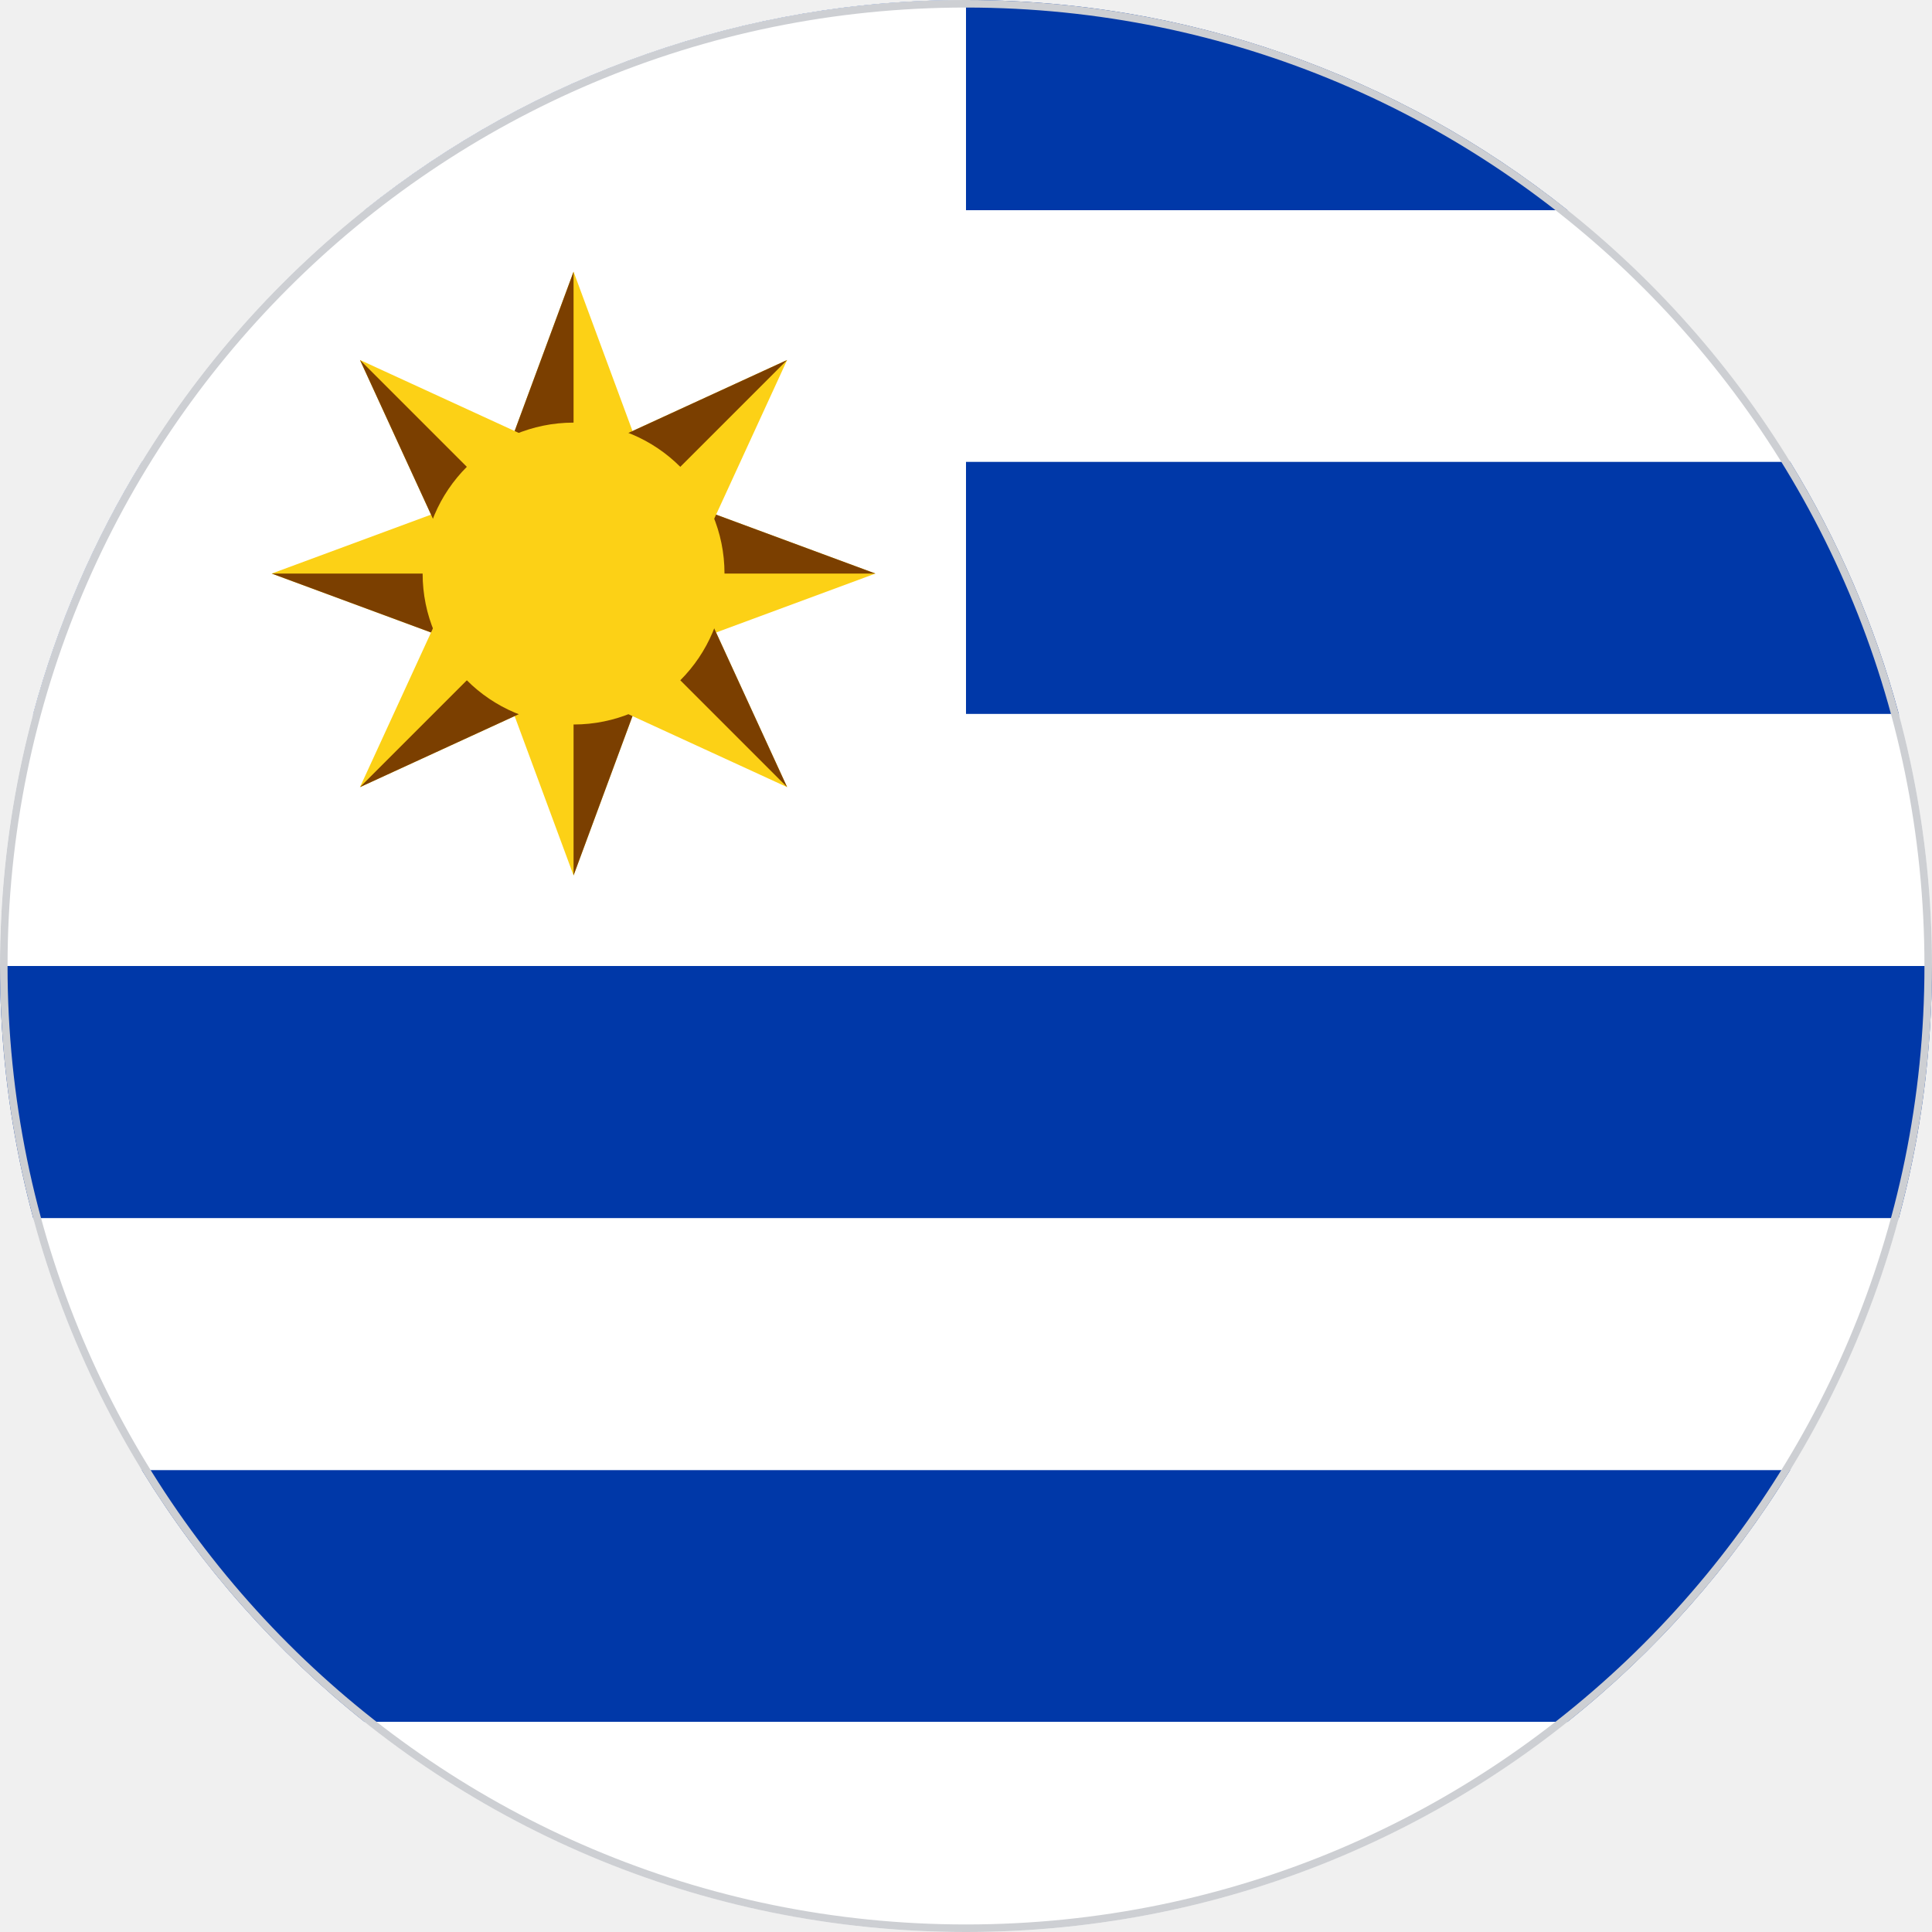
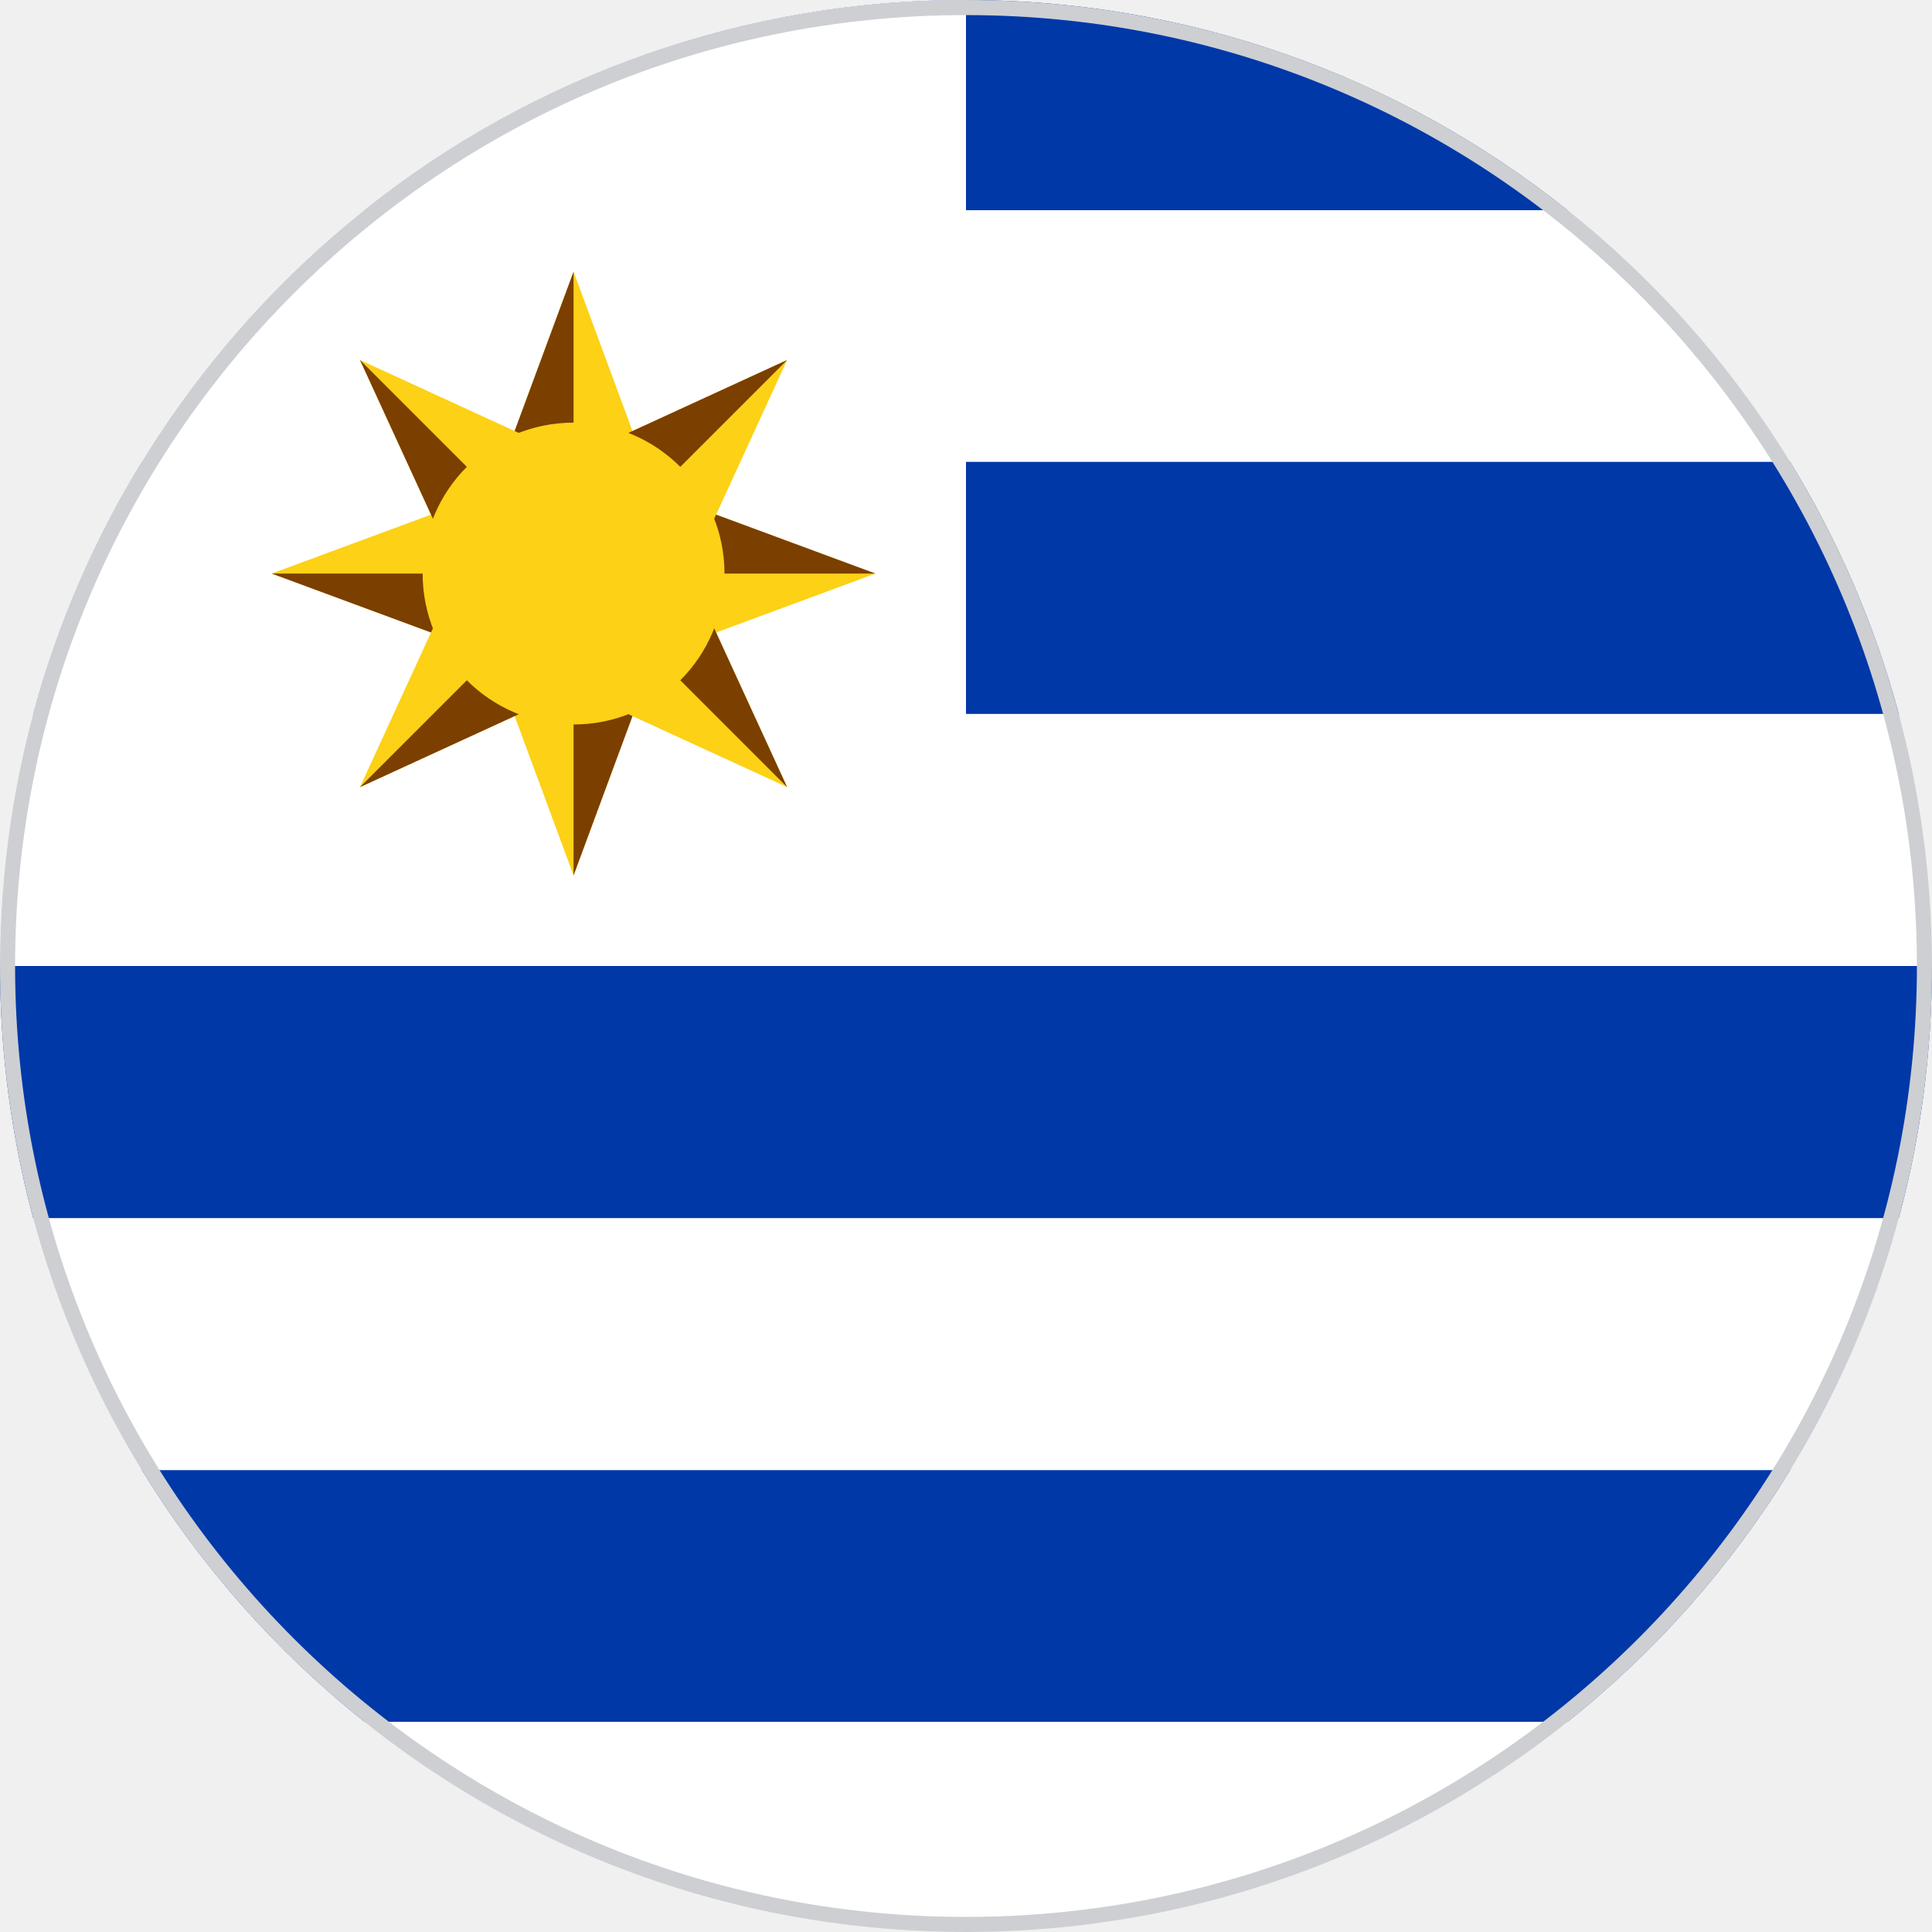
<svg xmlns="http://www.w3.org/2000/svg" width="512" height="512" viewBox="0 0 512 512">
  <defs>
    <clipPath id="c">
      <circle cx="256" cy="256" r="256" />
    </clipPath>
  </defs>
  <g clip-path="url(#c)">
    <path fill="#0038A8" d="M503.2 322.8q8.7-32 8.8-66.8l-8.8-66.8a255 255 0 0 0-28.8-66.8l-59-66.7A255 255 0 0 0 256 0h-.2A255 255 0 0 0 96.6 55.7l-59 66.7a255 255 0 0 0-28.8 66.8L0 256v.1q0 34.6 8.8 66.7l28.8 66.8a257 257 0 0 0 59 66.7L256 512l159.4-55.7a257 257 0 0 0 59-66.7z" />
    <path fill="#FFFFFF" d="M503.2 189.2q8.7 32 8.8 66.8H0q0-34.7 8.8-66.8zM415.4 55.7a257 257 0 0 1 59 66.7H37.6a257 257 0 0 1 59-66.7zm59 333.9q19-31 28.8-66.8H8.8a255 255 0 0 0 28.8 66.8zm-59 66.7H96.6A255 255 0 0 0 255.8 512h.4a255 255 0 0 0 159.2-55.7" />
    <path fill="#FFFFFF" d="M0 245.6A256 256 0 0 1 256 0v256H0z" />
    <path fill="#FCD116" d="m152 72 21.6 58.4L232 152l-58.4 21.6L152 232l-21.6-58.4L72 152l58.4-21.6z" />
    <path fill="#7B3F00" d="M152 72v58.4h21.6L232 152h-58.4v21.6L152 232v-58.4h-21.6L72 152h58.4v-21.6z" />
    <path fill="#FCD116" d="m208.6 95.4-26 56.6 26 56.6-56.6-26-56.6 26 26-56.6-26-56.6 56.6 26z" />
    <path fill="#7B3F00" d="m208.6 95.4-41.3 41.3 15.3 15.3 26 56.6-41.3-41.3-15.3 15.3-56.6 26 41.3-41.3-15.3-15.3-26-56.6 41.3 41.3 15.3-15.3z" />
    <circle cx="152" cy="152" r="40" fill="#FCD116" />
-     <circle cx="256" cy="256" r="256" fill="none" stroke="#cdcfd3" stroke-width="4" />
+     <circle cx="256" cy="256" r="256" fill="none" stroke="#cdcfd3" stroke-width="8" />
  </g>
</svg>
